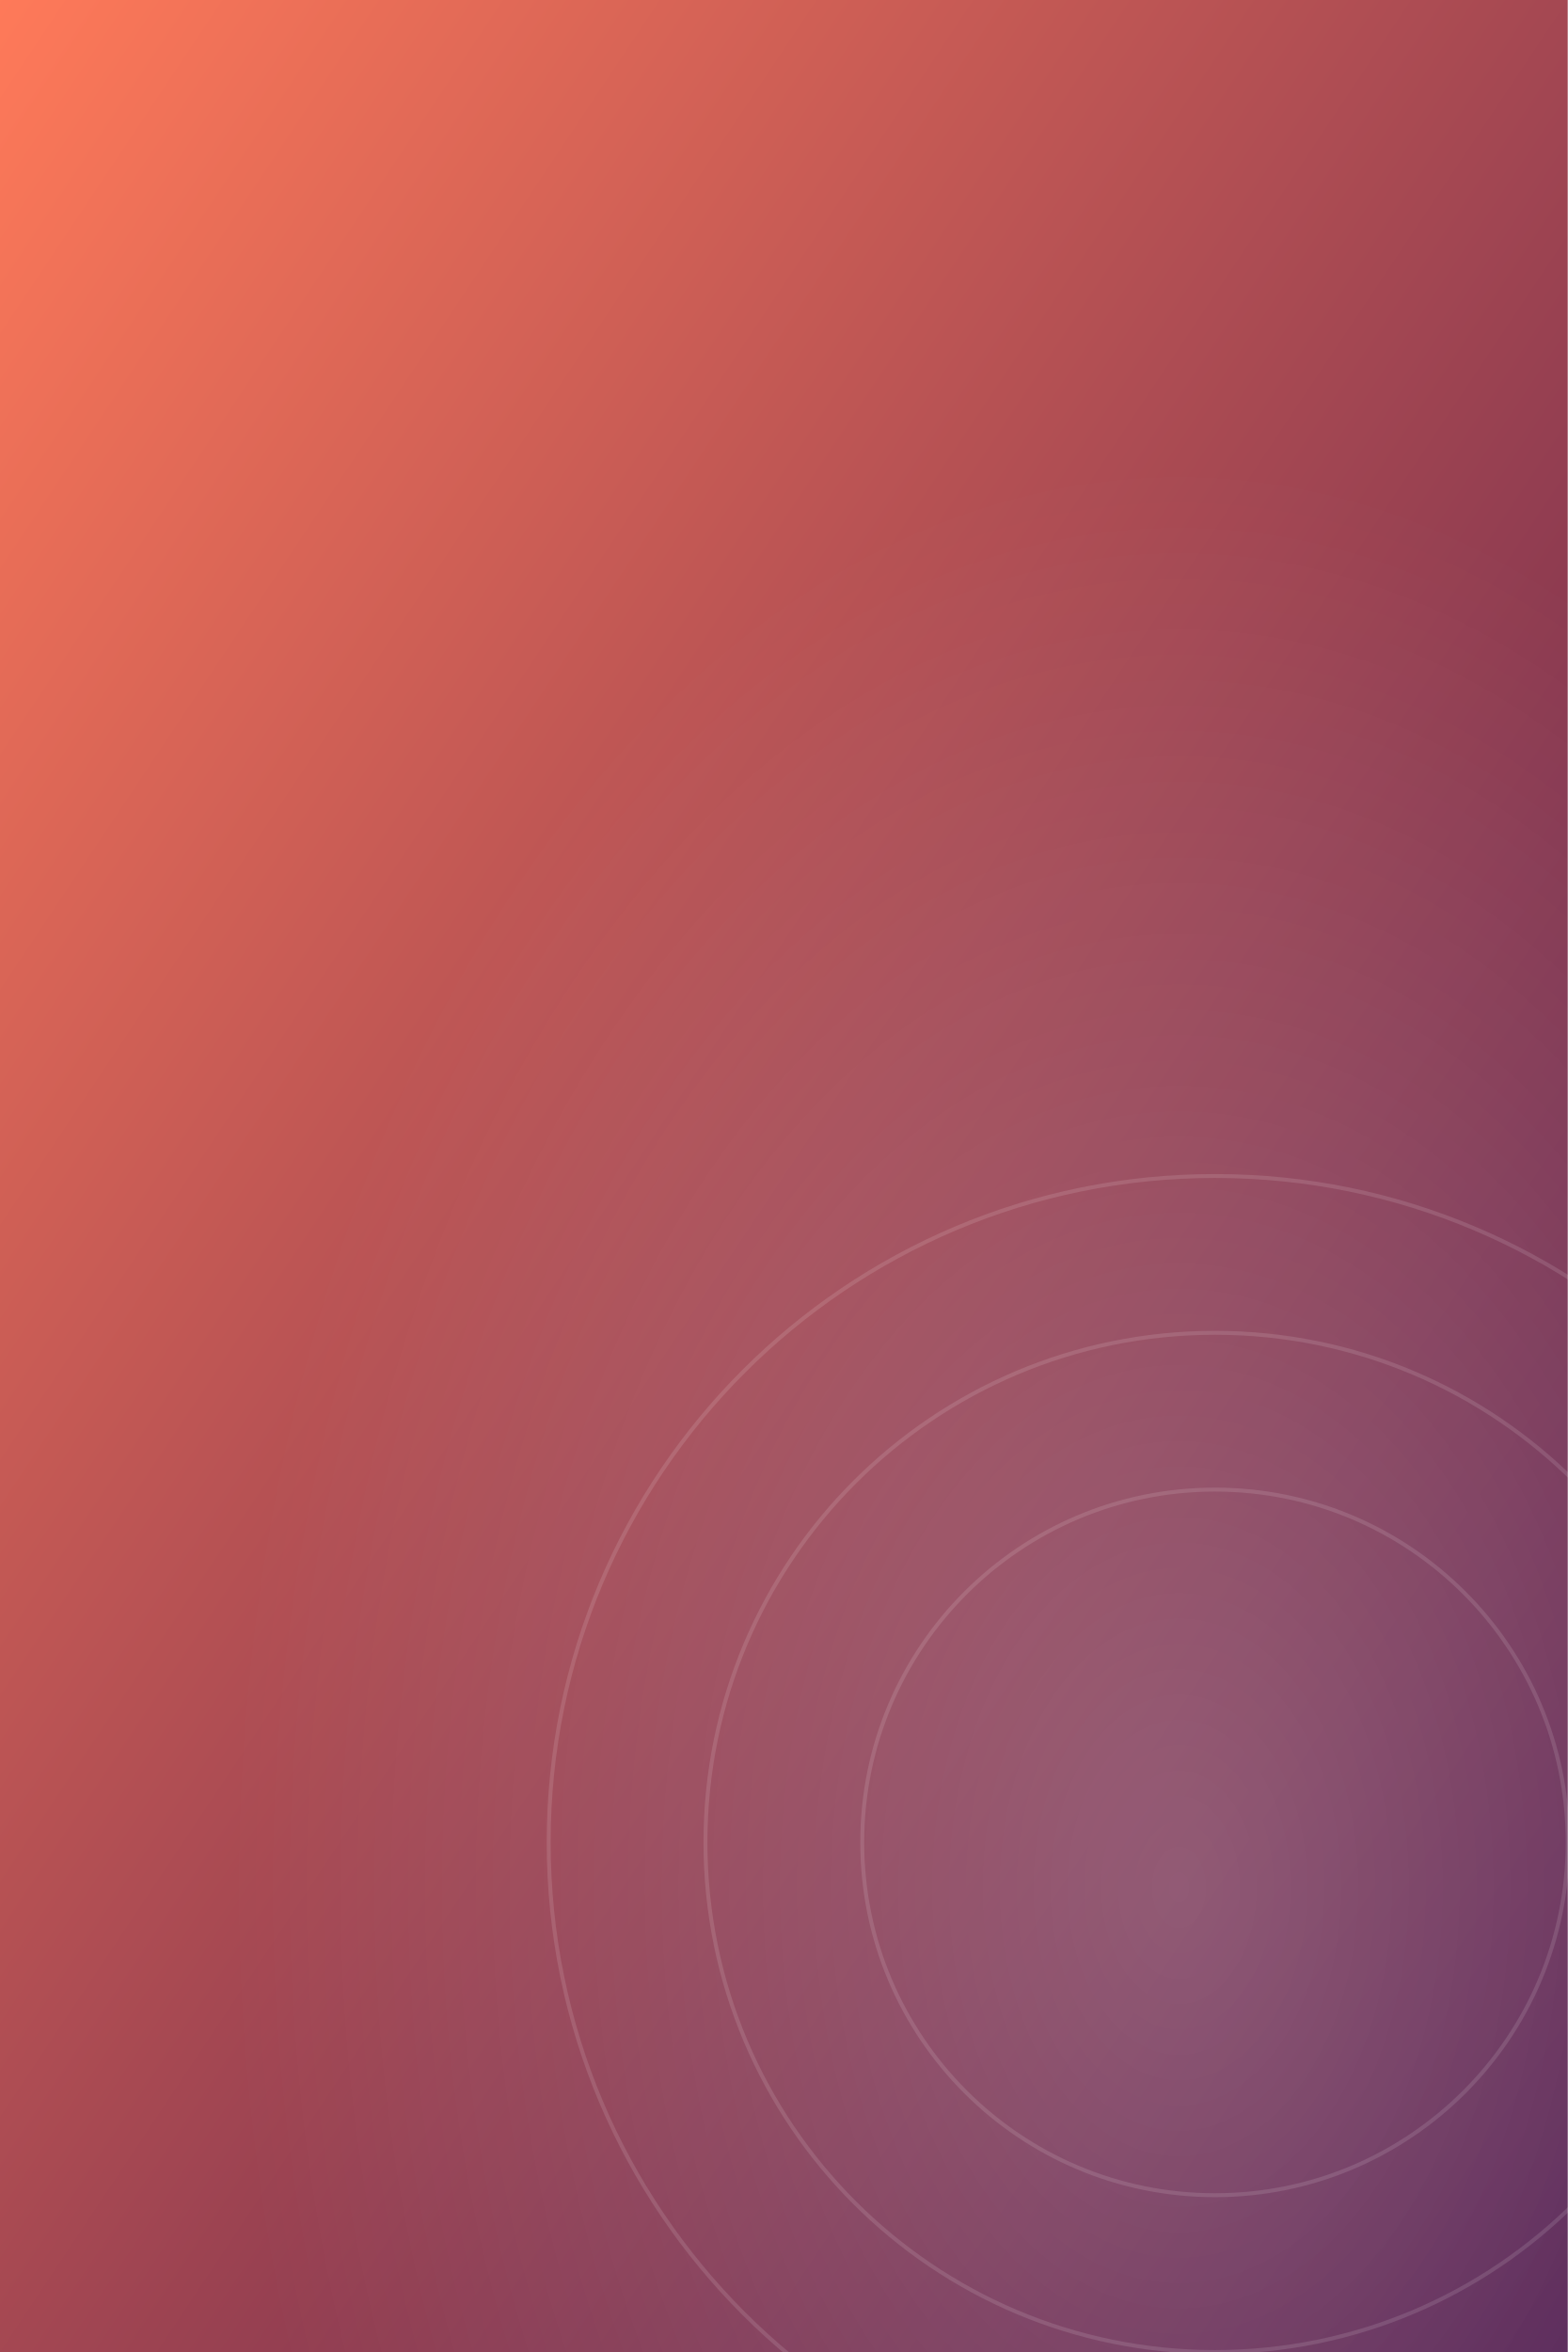
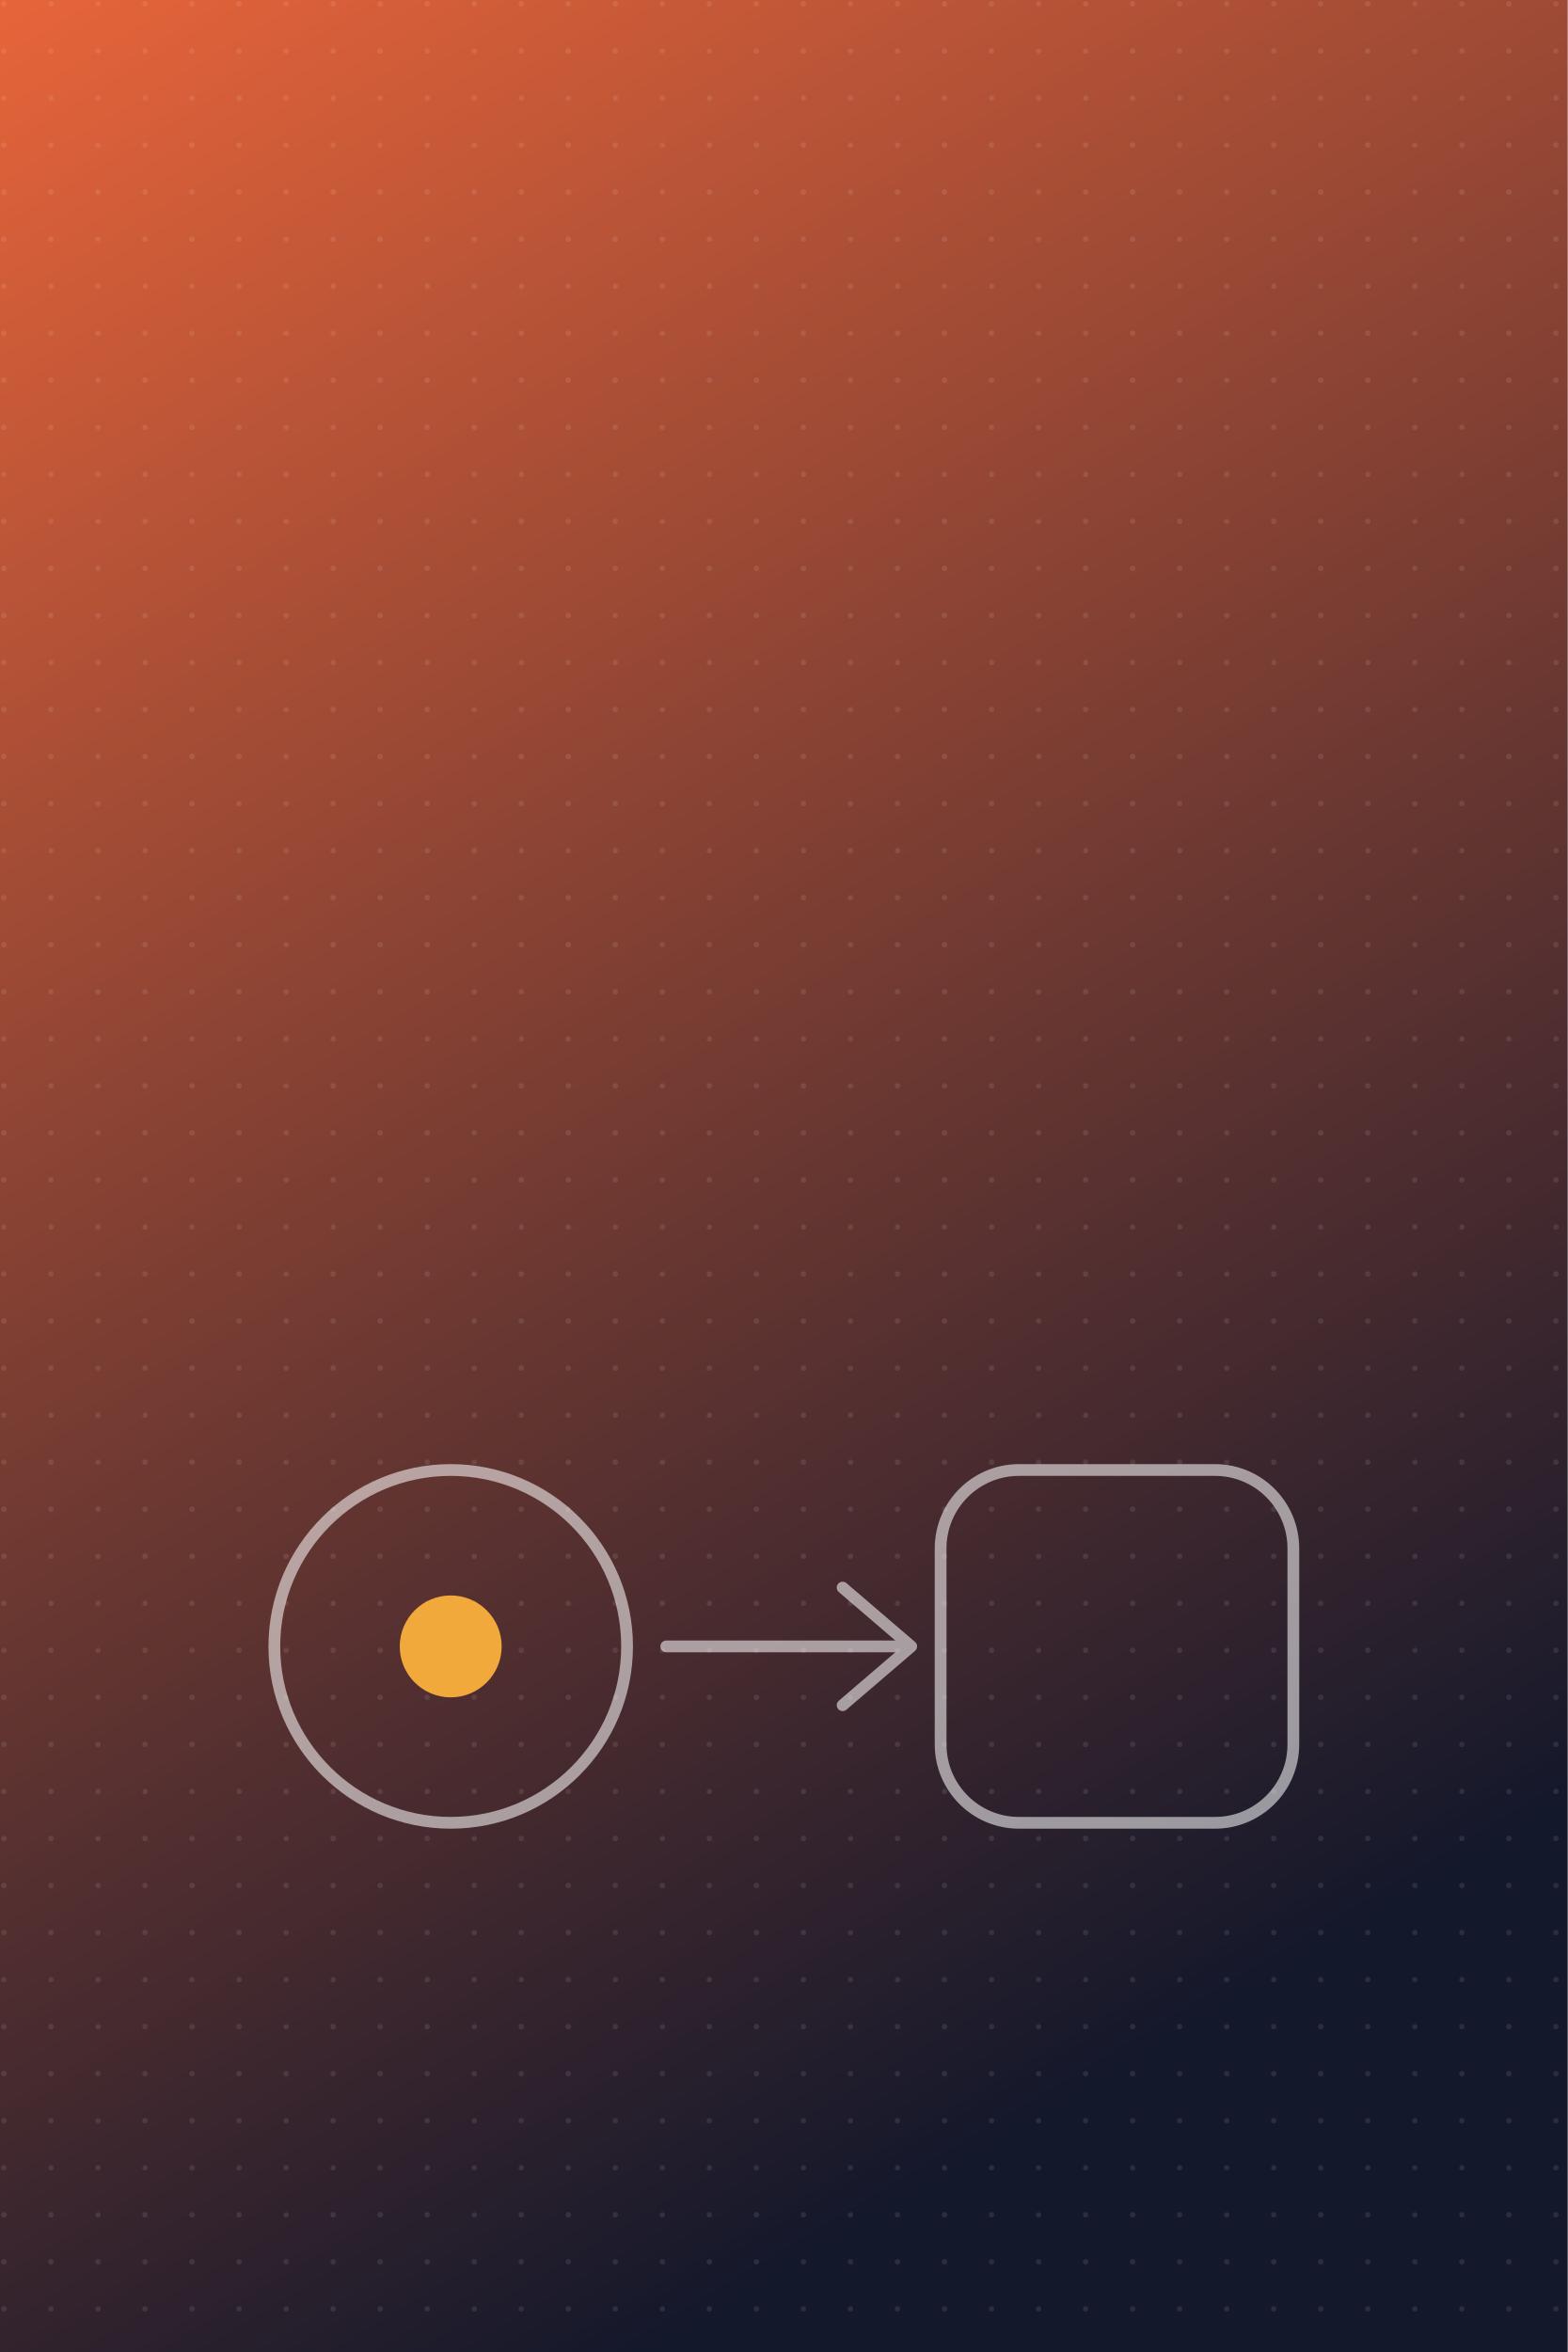
<svg xmlns="http://www.w3.org/2000/svg" width="800" height="1200" viewBox="0 0 800 1200">
  <defs>
-     <linearGradient id="g" x1="0" y1="0" x2="1" y2="1">
-       <stop offset="0" stop-color="#ff7a59" />
-       <stop offset="1" stop-color="#4a154b" />
+     <linearGradient id="g" x1="0" y1="0" x2="0.4" y2="1">
+       <stop offset="0" stop-color="#E8653A" />
+       <stop offset="1" stop-color="#14182B" />
    </linearGradient>
-     <radialGradient id="r" cx="0.75" cy="0.8" r="0.6">
-       <stop offset="0" stop-color="#ffffff" stop-opacity="0.22" />
-       <stop offset="1" stop-color="#ffffff" stop-opacity="0" />
-     </radialGradient>
+     <pattern id="d" width="24" height="24" patternUnits="userSpaceOnUse">
+       <circle cx="2" cy="2" r="1.4" fill="#fff" fill-opacity="0.09" />
+     </pattern>
  </defs>
  <rect width="800" height="1200" fill="url(#g)" />
-   <rect width="800" height="1200" fill="url(#r)" />
-   <g fill="none" stroke="#ffffff" stroke-opacity="0.12" stroke-width="2">
-     <circle cx="620" cy="940" r="180" />
-     <circle cx="620" cy="940" r="260" />
-     <circle cx="620" cy="940" r="340" />
+   <rect width="800" height="1200" fill="url(#d)" />
+   <g transform="translate(0 420)">
+     <circle cx="230" cy="420" r="90" fill="none" stroke="#fff" stroke-opacity="0.55" stroke-width="6" stroke-linecap="round" stroke-linejoin="round" />
+     <rect x="480" y="330" width="180" height="180" rx="40" fill="none" stroke="#fff" stroke-opacity="0.55" stroke-width="6" stroke-linecap="round" stroke-linejoin="round" />
+     <path d="M340 420 H460 M430 390 L465 420 L430 450" fill="none" stroke="#fff" stroke-opacity="0.55" stroke-width="6" stroke-linecap="round" stroke-linejoin="round" />
+     <circle cx="230" cy="420" r="26" fill="#F2A93B" />
  </g>
</svg>
